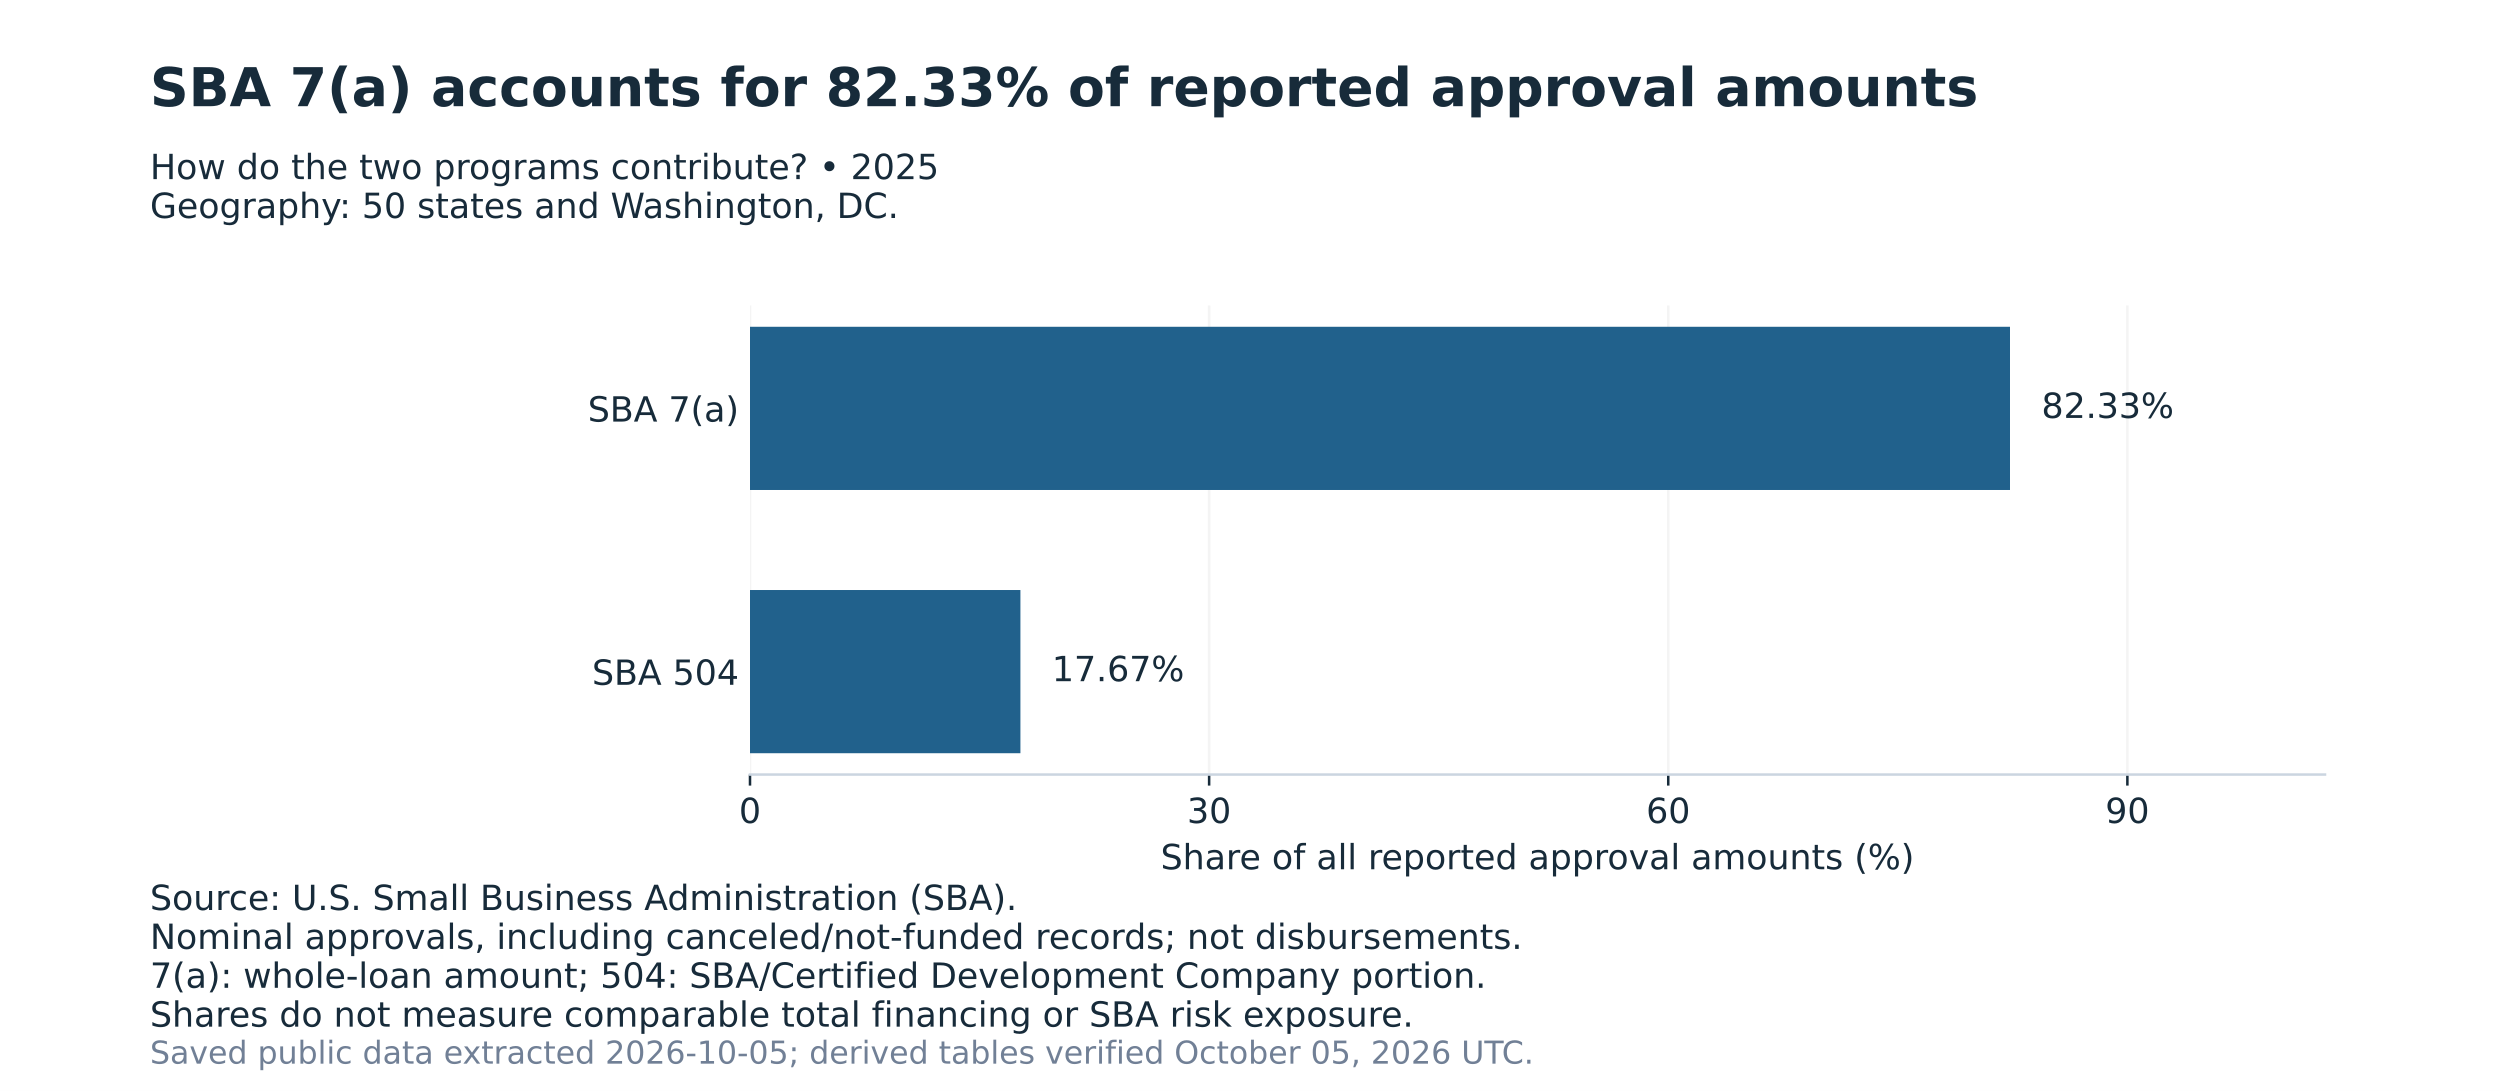
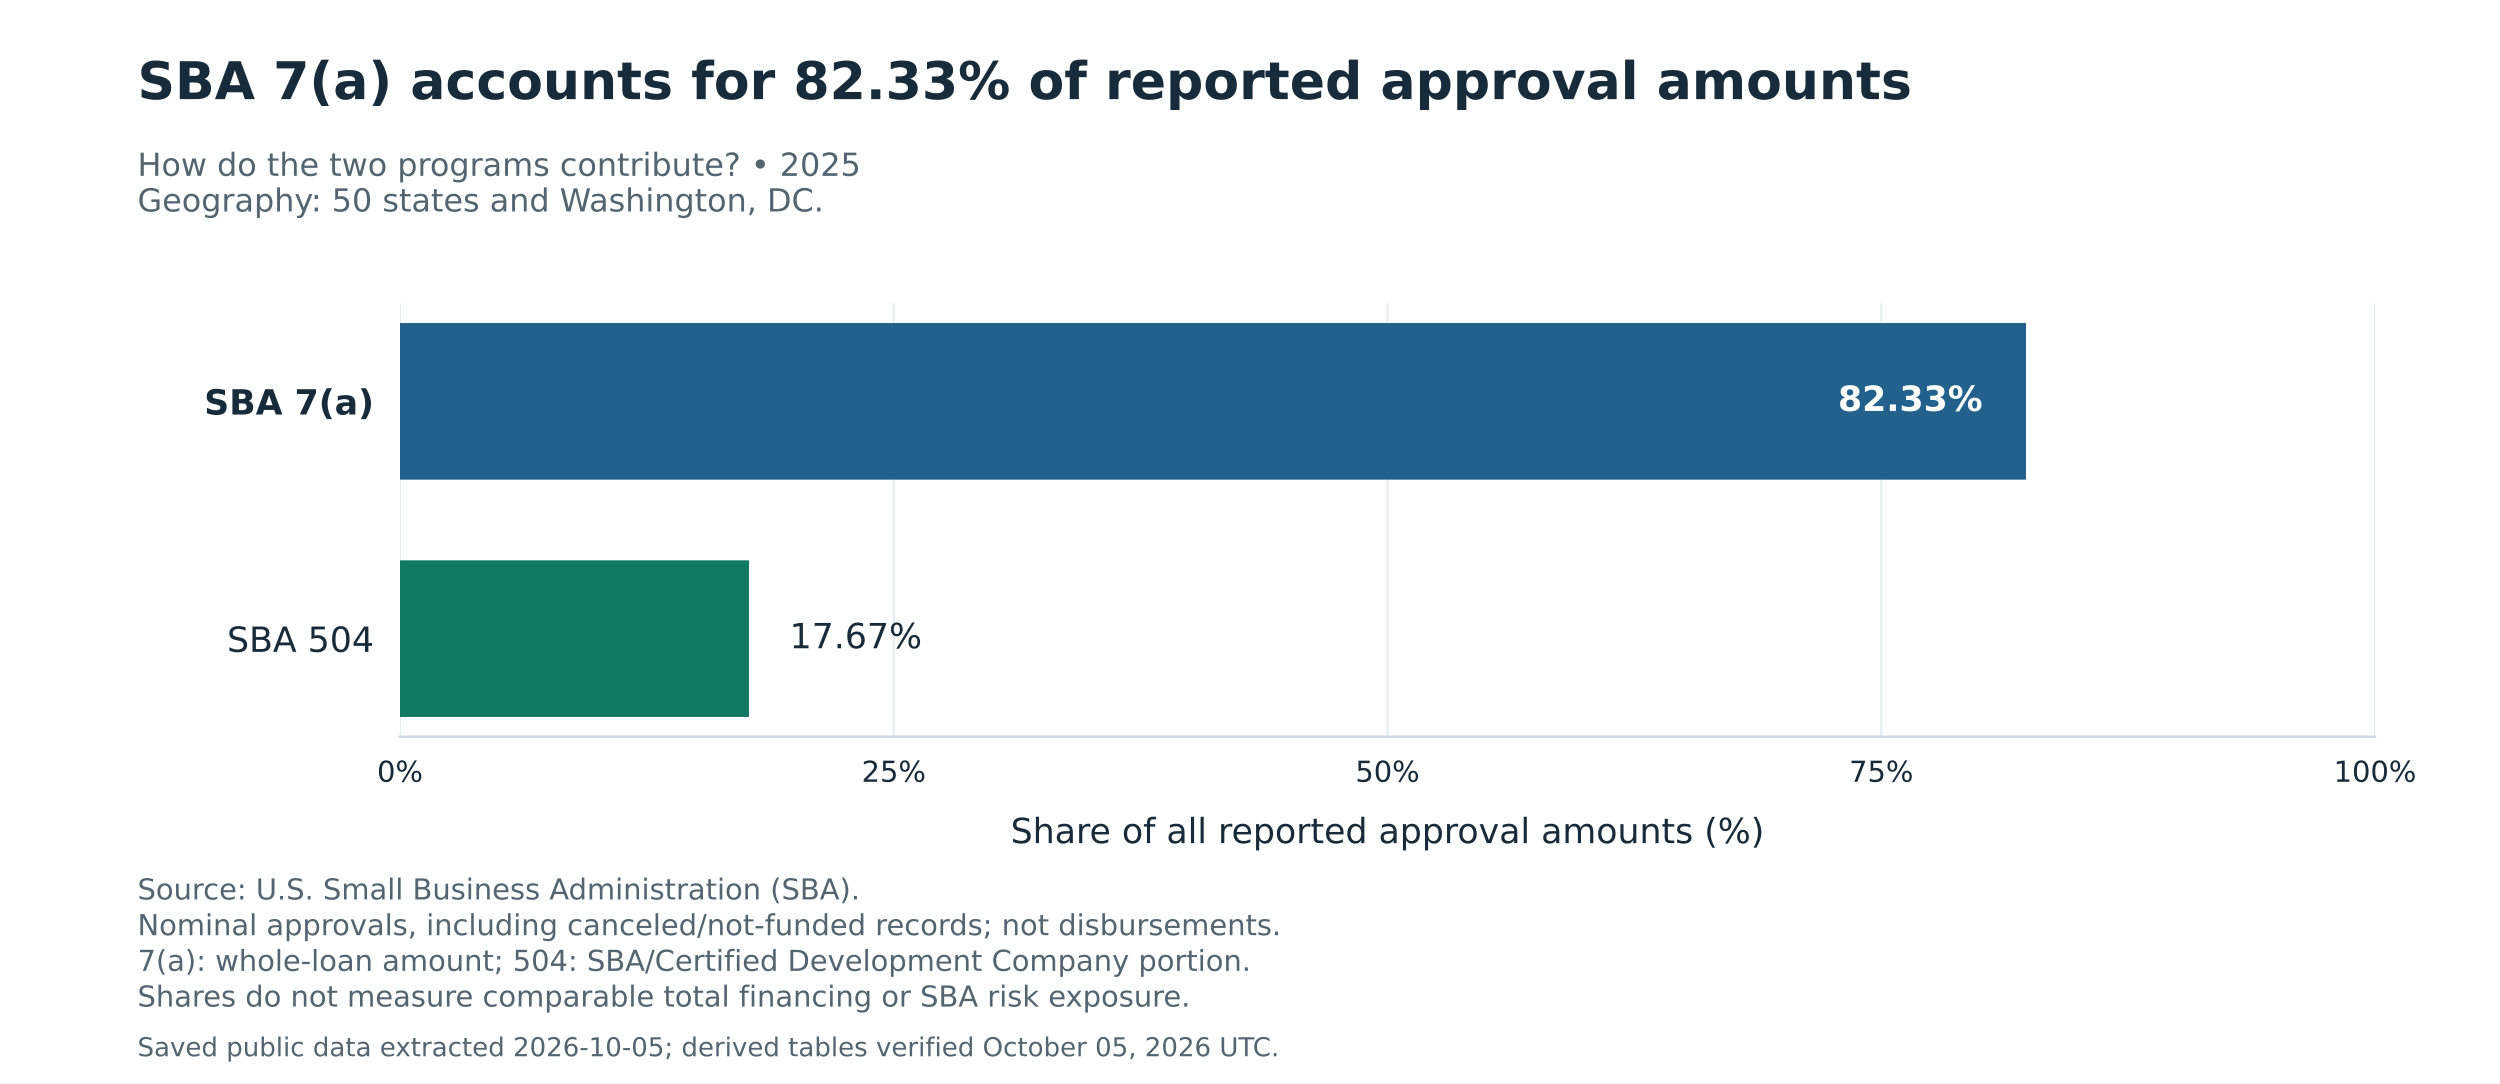
- <svg xmlns="http://www.w3.org/2000/svg" xmlns:xlink="http://www.w3.org/1999/xlink" width="792pt" height="345.6pt" viewBox="0 0 792 345.6" version="1.1" role="img" aria-labelledby="chart-title chart-description">
+ <svg xmlns="http://www.w3.org/2000/svg" width="864pt" height="374.4pt" viewBox="0 0 864 374.4" version="1.1" role="img" aria-labelledby="chart-title chart-description">
  <defs>
    <style type="text/css">*{stroke-linejoin: round; stroke-linecap: butt}</style>
  </defs>
  <g id="figure_1">
    <g id="patch_1">
-       <path d="M 0 345.6  L 792 345.6  L 792 0  L 0 0  z " style="fill: #ffffff" />
+       <path d="M 0 374.4  L 864 374.4  L 864 0  L 0 0  z " style="fill: #ffffff" />
    </g>
    <g id="axes_1">
      <g id="patch_2">
-         <path d="M 237.6 245.376  L 736.56 245.376  L 736.56 96.768  L 237.6 96.768  z " style="fill: #ffffff" />
+         <path d="M 138.24 254.592  L 820.8 254.592  L 820.8 104.832  L 138.24 104.832  z " style="fill: #ffffff" />
      </g>
      <g id="matplotlib.axis_1">
        <g id="xtick_1">
          <g id="line2d_1">
-             <path d="M 237.6 245.376  L 237.6 96.768  " clip-path="url(#p19bd235f0c)" style="fill: none; stroke: #b0b0b0; stroke-opacity: 0.14; stroke-width: 0.8; stroke-linecap: square" />
+             <path d="M 138.24 254.592  L 138.24 104.832  " clip-path="url(#p7b36ceb5c4)" style="fill: none; stroke: #e4ecef; stroke-width: 0.7; stroke-linecap: square" />
          </g>
-           <g id="line2d_2">
-             <defs>
-               <path id="m2f4ce565f3" d="M 0 0  L 0 3.5  " style="stroke: #172b3a; stroke-width: 0.8" />
-             </defs>
-             <g>
-               <use xlink:href="#m2f4ce565f3" x="237.6" y="245.376" style="fill: #172b3a; stroke: #172b3a; stroke-width: 0.8" />
-             </g>
-           </g>
+           <g id="line2d_2" />
          <g id="text_1">
-             <text style="font-size: 11px; font-family: 'DejaVu Sans'; text-anchor: middle; fill: #172b3a" x="237.6" y="260.734" transform="rotate(-0 237.6 260.7343)">0</text>
+             <text style="font-size: 10px; font-family: 'DejaVu Sans'; text-anchor: middle; fill: #172b3a" x="138.24" y="270.19" transform="rotate(-0 138.24 270.1904)">0%</text>
          </g>
        </g>
        <g id="xtick_2">
          <g id="line2d_3">
-             <path d="M 383.051 245.376  L 383.051 96.768  " clip-path="url(#p19bd235f0c)" style="fill: none; stroke: #b0b0b0; stroke-opacity: 0.14; stroke-width: 0.8; stroke-linecap: square" />
+             <path d="M 308.88 254.592  L 308.88 104.832  " clip-path="url(#p7b36ceb5c4)" style="fill: none; stroke: #e4ecef; stroke-width: 0.7; stroke-linecap: square" />
          </g>
-           <g id="line2d_4">
-             <g>
-               <use xlink:href="#m2f4ce565f3" x="383.051" y="245.376" style="fill: #172b3a; stroke: #172b3a; stroke-width: 0.8" />
-             </g>
-           </g>
+           <g id="line2d_4" />
          <g id="text_2">
-             <text style="font-size: 11px; font-family: 'DejaVu Sans'; text-anchor: middle; fill: #172b3a" x="383.051" y="260.734" transform="rotate(-0 383.0508 260.7343)">30</text>
+             <text style="font-size: 10px; font-family: 'DejaVu Sans'; text-anchor: middle; fill: #172b3a" x="308.88" y="270.19" transform="rotate(-0 308.88 270.1904)">25%</text>
          </g>
        </g>
        <g id="xtick_3">
          <g id="line2d_5">
-             <path d="M 528.502 245.376  L 528.502 96.768  " clip-path="url(#p19bd235f0c)" style="fill: none; stroke: #b0b0b0; stroke-opacity: 0.14; stroke-width: 0.8; stroke-linecap: square" />
+             <path d="M 479.52 254.592  L 479.52 104.832  " clip-path="url(#p7b36ceb5c4)" style="fill: none; stroke: #e4ecef; stroke-width: 0.7; stroke-linecap: square" />
          </g>
-           <g id="line2d_6">
-             <g>
-               <use xlink:href="#m2f4ce565f3" x="528.502" y="245.376" style="fill: #172b3a; stroke: #172b3a; stroke-width: 0.8" />
-             </g>
-           </g>
+           <g id="line2d_6" />
          <g id="text_3">
-             <text style="font-size: 11px; font-family: 'DejaVu Sans'; text-anchor: middle; fill: #172b3a" x="528.502" y="260.734" transform="rotate(-0 528.5016 260.7343)">60</text>
+             <text style="font-size: 10px; font-family: 'DejaVu Sans'; text-anchor: middle; fill: #172b3a" x="479.52" y="270.19" transform="rotate(-0 479.52 270.1904)">50%</text>
          </g>
        </g>
        <g id="xtick_4">
          <g id="line2d_7">
-             <path d="M 673.952 245.376  L 673.952 96.768  " clip-path="url(#p19bd235f0c)" style="fill: none; stroke: #b0b0b0; stroke-opacity: 0.14; stroke-width: 0.8; stroke-linecap: square" />
+             <path d="M 650.16 254.592  L 650.16 104.832  " clip-path="url(#p7b36ceb5c4)" style="fill: none; stroke: #e4ecef; stroke-width: 0.7; stroke-linecap: square" />
          </g>
-           <g id="line2d_8">
-             <g>
-               <use xlink:href="#m2f4ce565f3" x="673.952" y="245.376" style="fill: #172b3a; stroke: #172b3a; stroke-width: 0.8" />
-             </g>
-           </g>
+           <g id="line2d_8" />
          <g id="text_4">
-             <text style="font-size: 11px; font-family: 'DejaVu Sans'; text-anchor: middle; fill: #172b3a" x="673.952" y="260.734" transform="rotate(-0 673.9523 260.7343)">90</text>
+             <text style="font-size: 10px; font-family: 'DejaVu Sans'; text-anchor: middle; fill: #172b3a" x="650.16" y="270.19" transform="rotate(-0 650.16 270.1904)">75%</text>
          </g>
        </g>
-         <g id="text_5">
-           <text style="font-size: 11px; font-family: 'DejaVu Sans'; text-anchor: middle; fill: #172b3a" x="487.08" y="275.38" transform="rotate(-0 487.08 275.3802)">Share of all reported approval amounts (%)</text>
+         <g id="xtick_5">
+           <g id="line2d_9">
+             <path d="M 820.8 254.592  L 820.8 104.832  " clip-path="url(#p7b36ceb5c4)" style="fill: none; stroke: #e4ecef; stroke-width: 0.7; stroke-linecap: square" />
+           </g>
+           <g id="line2d_10" />
+           <g id="text_5">
+             <text style="font-size: 10px; font-family: 'DejaVu Sans'; text-anchor: middle; fill: #172b3a" x="820.8" y="270.19" transform="rotate(-0 820.8 270.1904)">100%</text>
+           </g>
+         </g>
+         <g id="text_6">
+           <text style="font-size: 12px; font-family: 'DejaVu Sans'; text-anchor: middle; fill: #172b3a" x="479.52" y="291.388" transform="rotate(-0 479.52 291.3883)">Share of all reported approval amounts (%)</text>
        </g>
      </g>
      <g id="matplotlib.axis_2">
        <g id="ytick_1">
-           <g id="line2d_9" />
-           <g id="text_6">
-             <text style="font-size: 11px; font-family: 'DejaVu Sans'; text-anchor: end; fill: #172b3a" x="234.1" y="133.554" transform="rotate(-0 234.1 133.5542)">SBA 7(a)</text>
+           <g id="line2d_11" />
+           <g id="text_7">
+             <text style="font-weight: 700; font-size: 12px; font-family: 'DejaVu Sans'; text-anchor: end; fill: #172b3a" x="129.24" y="143.263" transform="rotate(-0 129.24 143.2634)">SBA 7(a)</text>
          </g>
        </g>
        <g id="ytick_2">
-           <g id="line2d_10" />
-           <g id="text_7">
-             <text style="font-size: 11px; font-family: 'DejaVu Sans'; text-anchor: end; fill: #172b3a" x="234.1" y="216.948" transform="rotate(-0 234.1 216.9481)">SBA 504</text>
+           <g id="line2d_12" />
+           <g id="text_8">
+             <text style="font-size: 12px; font-family: 'DejaVu Sans'; text-anchor: end; fill: #172b3a" x="129.24" y="225.279" transform="rotate(-0 129.24 225.2787)">SBA 504</text>
          </g>
        </g>
      </g>
      <g id="patch_3">
-         <path d="M 237.6 103.523  L 636.768 103.523  L 636.768 155.227  L 237.6 155.227  z " clip-path="url(#p19bd235f0c)" style="fill: #21618c" />
+         <path d="M 138.24 111.639  L 700.195 111.639  L 700.195 165.769  L 138.24 165.769  z " clip-path="url(#p7b36ceb5c4)" style="fill: #21618c" />
      </g>
      <g id="patch_4">
-         <path d="M 237.6 186.917  L 323.268 186.917  L 323.268 238.621  L 237.6 238.621  z " clip-path="url(#p19bd235f0c)" style="fill: #21618c" />
+         <path d="M 138.24 193.655  L 258.845 193.655  L 258.845 247.785  L 138.24 247.785  z " clip-path="url(#p7b36ceb5c4)" style="fill: #117864" />
      </g>
      <g id="patch_5">
-         <path d="M 237.6 245.376  L 736.56 245.376  " style="fill: none; stroke: #cbd5e0; stroke-width: 0.8; stroke-linejoin: miter; stroke-linecap: square" />
-       </g>
-       <g id="text_8">
-         <text style="font-size: 11px; font-family: 'DejaVu Sans'; text-anchor: start; fill: #172b3a" x="646.747" y="132.41" transform="rotate(-0 646.7472 132.4103)">82.33%</text>
+         <path d="M 138.24 254.592  L 820.8 254.592  " style="fill: none; stroke: #cbd5e0; stroke-width: 0.8; stroke-linejoin: miter; stroke-linecap: square" />
      </g>
      <g id="text_9">
-         <text style="font-size: 11px; font-family: 'DejaVu Sans'; text-anchor: start; fill: #172b3a" x="333.247" y="215.804" transform="rotate(-0 333.2471 215.8043)">17.67%</text>
+         <text style="font-weight: 700; font-size: 12px; font-family: 'DejaVu Sans'; text-anchor: end; fill: #ffffff" x="685.179" y="142.016" transform="rotate(-0 685.179 142.0156)">82.33%</text>
+       </g>
+       <g id="text_10">
+         <text style="font-size: 12px; font-family: 'DejaVu Sans'; text-anchor: start; fill: #172b3a" x="272.894" y="224.031" transform="rotate(-0 272.8936 224.0309)">17.67%</text>
      </g>
    </g>
-     <g id="text_10">
-       <text style="font-weight: 700; font-size: 17px; font-family: 'DejaVu Sans'; text-anchor: start; fill: #172b3a" x="47.52" y="33.653" transform="rotate(-0 47.52 33.65334)">SBA 7(a) accounts for 82.33% of reported approval amounts</text>
-     </g>
    <g id="text_11">
-       <text style="font-size: 11px; font-family: 'DejaVu Sans'; fill: #172b3a" transform="translate(47.52 56.74228)">How do the two programs contribute? • 2025</text>
-       <text style="font-size: 11px; font-family: 'DejaVu Sans'; fill: #172b3a" transform="translate(47.52 69.05988)">Geography: 50 states and Washington, DC.</text>
+       <text style="font-weight: 700; font-size: 18px; font-family: 'DejaVu Sans'; text-anchor: start; fill: #172b3a" x="47.52" y="34.269" transform="rotate(-0 47.52 34.26919)">SBA 7(a) accounts for 82.33% of reported approval amounts</text>
    </g>
    <g id="text_12">
-       <text style="font-size: 11px; font-family: 'DejaVu Sans'; fill: #172b3a" transform="translate(47.52 288.2943)">Source: U.S. Small Business Administration (SBA).</text>
-       <text style="font-size: 11px; font-family: 'DejaVu Sans'; fill: #172b3a" transform="translate(47.52 300.6119)">Nominal approvals, including canceled/not-funded records; not disbursements.</text>
-       <text style="font-size: 11px; font-family: 'DejaVu Sans'; fill: #172b3a" transform="translate(47.52 312.9295)">7(a): whole-loan amount; 504: SBA/Certified Development Company portion.</text>
-       <text style="font-size: 11px; font-family: 'DejaVu Sans'; fill: #172b3a" transform="translate(47.52 325.2471)">Shares do not measure comparable total financing or SBA risk exposure.</text>
+       <text style="font-size: 11px; font-family: 'DejaVu Sans'; fill: #526571" transform="translate(47.52 60.77428)">How do the two programs contribute? • 2025</text>
+       <text style="font-size: 11px; font-family: 'DejaVu Sans'; fill: #526571" transform="translate(47.52 73.09188)">Geography: 50 states and Washington, DC.</text>
    </g>
    <g id="text_13">
-       <text style="font-size: 10px; font-family: 'DejaVu Sans'; text-anchor: start; fill: #718096" x="47.52" y="336.96" transform="rotate(-0 47.52 336.96)">Saved public data extracted 2026-10-05; derived tables verified October 05, 2026 UTC.</text>
+       <text style="font-size: 10px; font-family: 'DejaVu Sans'; fill: #526571" transform="translate(47.52 310.8624)">Source: U.S. Small Business Administration (SBA).</text>
+       <text style="font-size: 10px; font-family: 'DejaVu Sans'; fill: #526571" transform="translate(47.52 323.2)">Nominal approvals, including canceled/not-funded records; not disbursements.</text>
+       <text style="font-size: 10px; font-family: 'DejaVu Sans'; fill: #526571" transform="translate(47.52 335.5376)">7(a): whole-loan amount; 504: SBA/Certified Development Company portion.</text>
+       <text style="font-size: 10px; font-family: 'DejaVu Sans'; fill: #526571" transform="translate(47.52 347.8752)">Shares do not measure comparable total financing or SBA risk exposure.</text>
+     </g>
+     <g id="text_14">
+       <text style="font-size: 9px; font-family: 'DejaVu Sans'; text-anchor: start; fill: #526571" x="47.52" y="365.04" transform="rotate(-0 47.52 365.04)">Saved public data extracted 2026-10-05; derived tables verified October 05, 2026 UTC.</text>
    </g>
  </g>
  <defs>
-     <clipPath id="p19bd235f0c">
-       <rect x="237.6" y="96.768" width="498.96" height="148.608" />
+     <clipPath id="p7b36ceb5c4">
+       <rect x="138.24" y="104.832" width="682.56" height="149.76" />
    </clipPath>
  </defs>
</svg>
